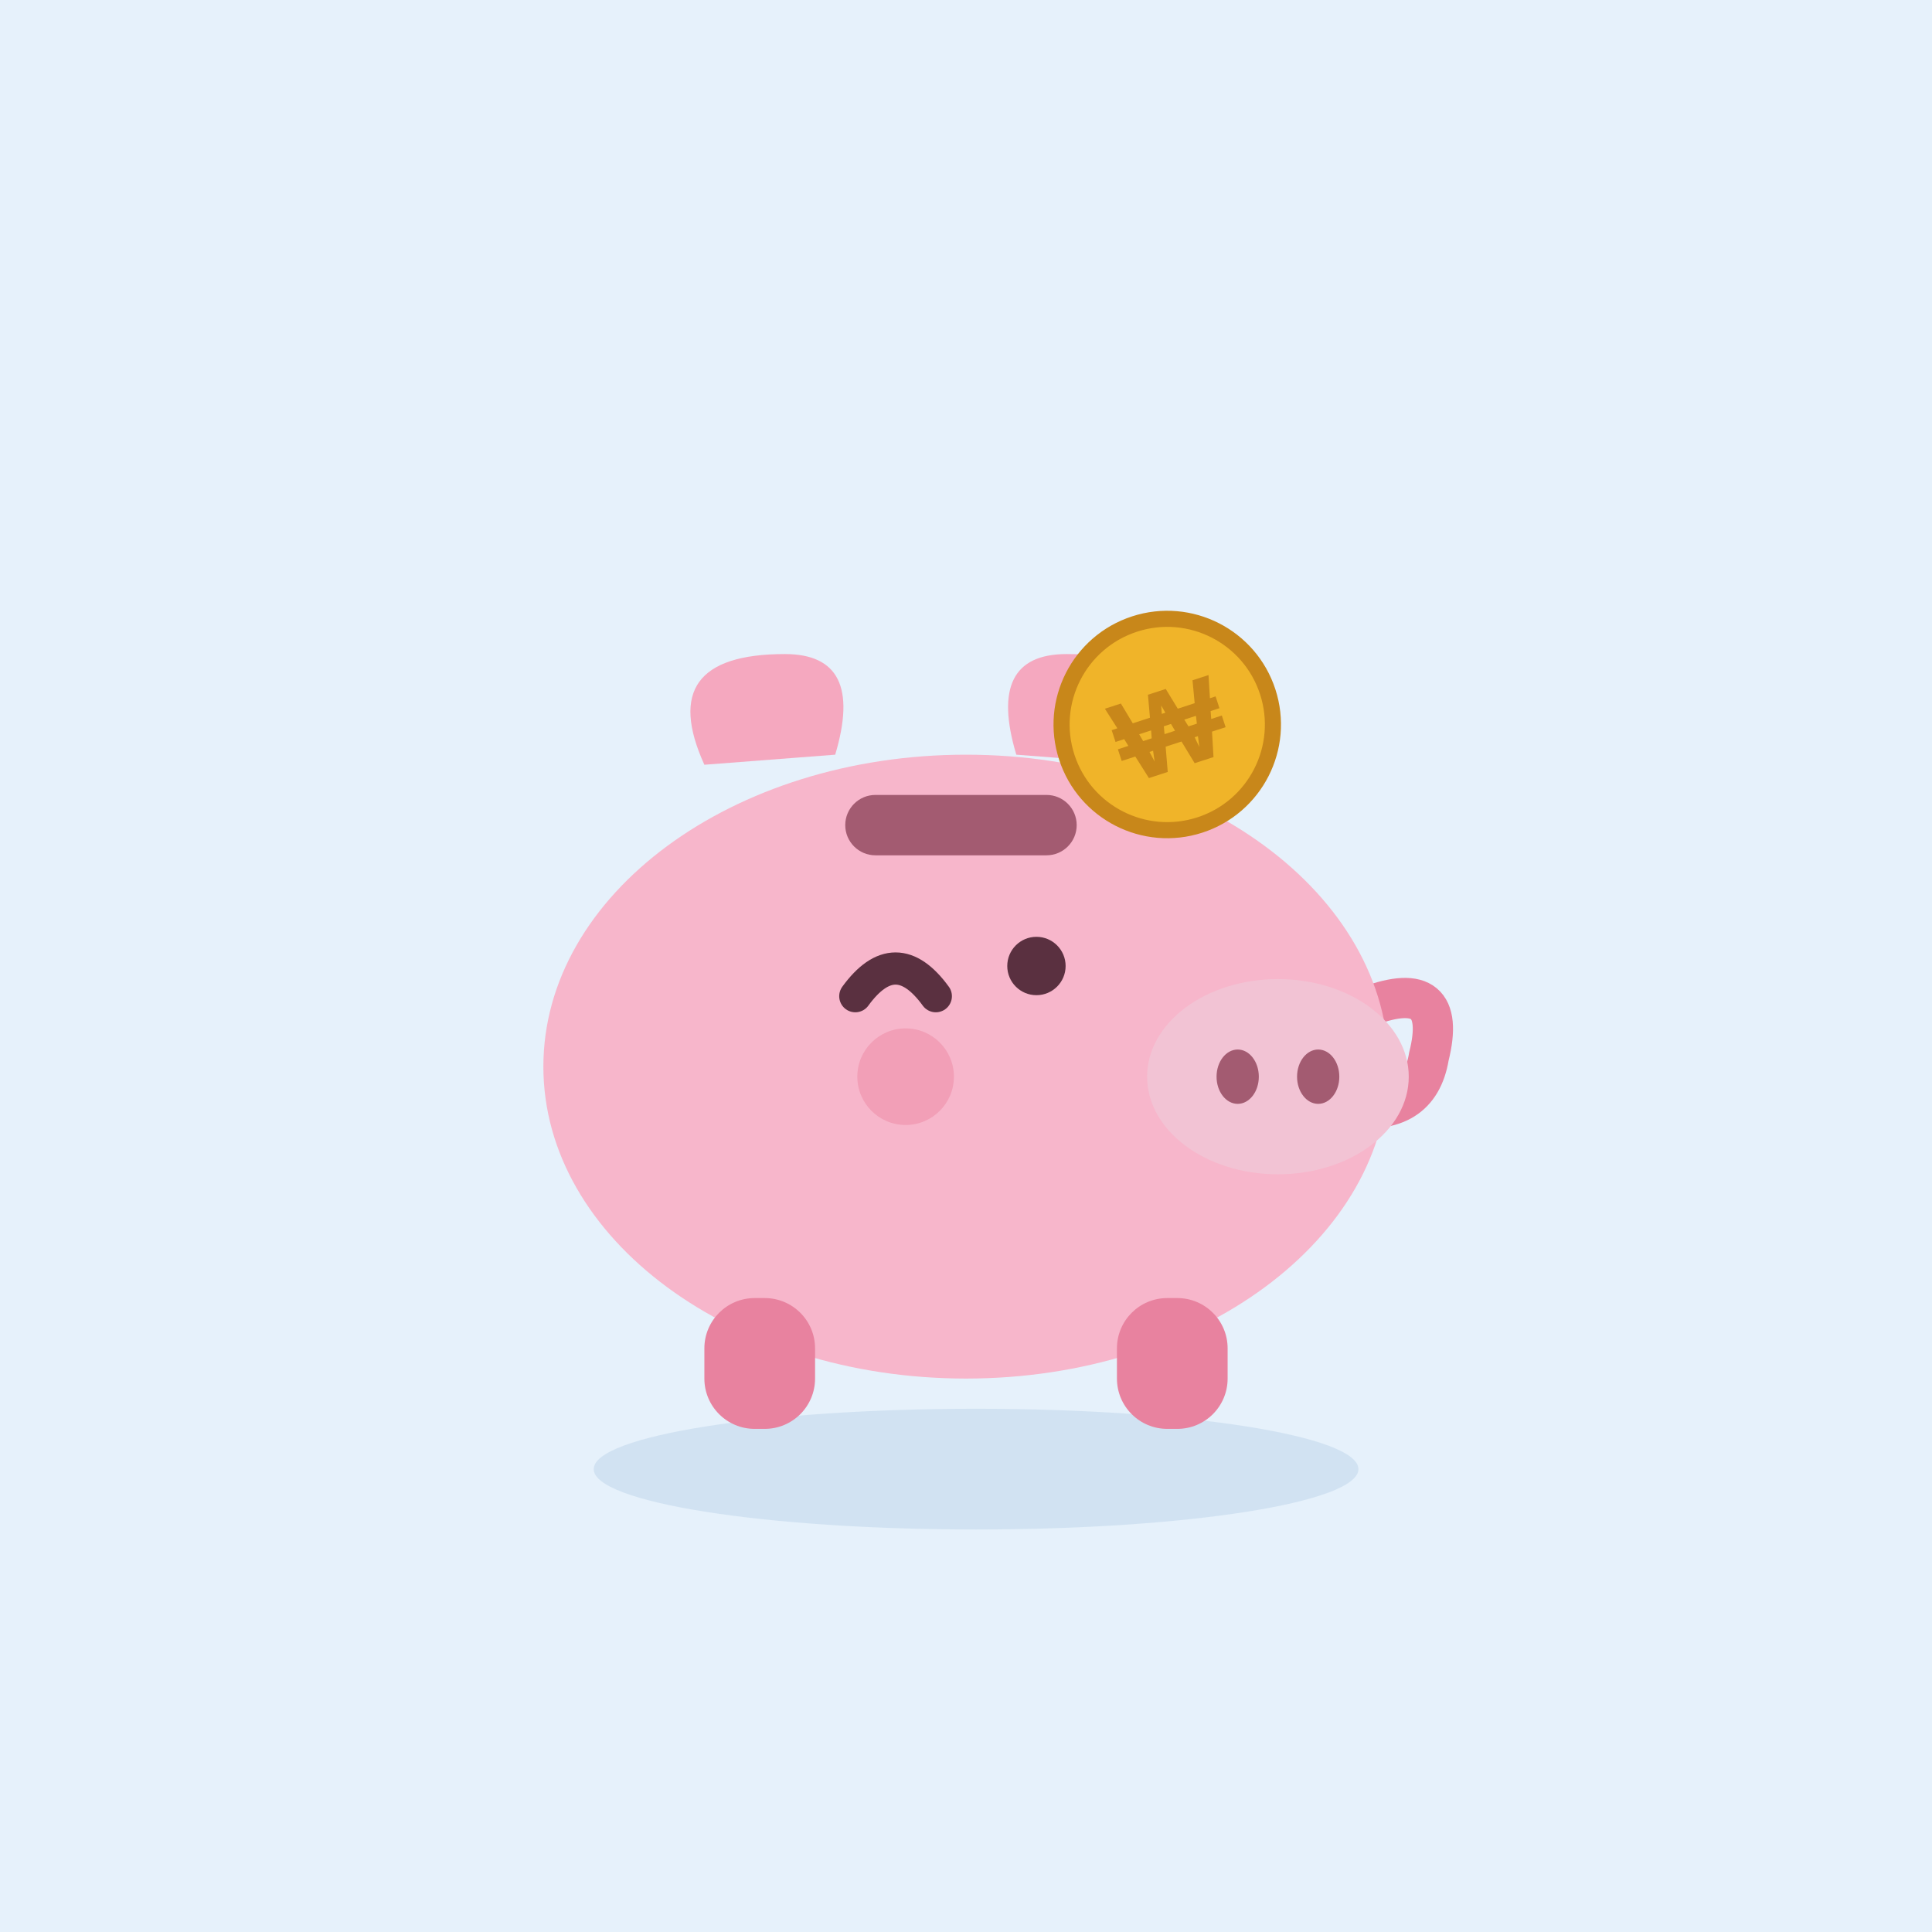
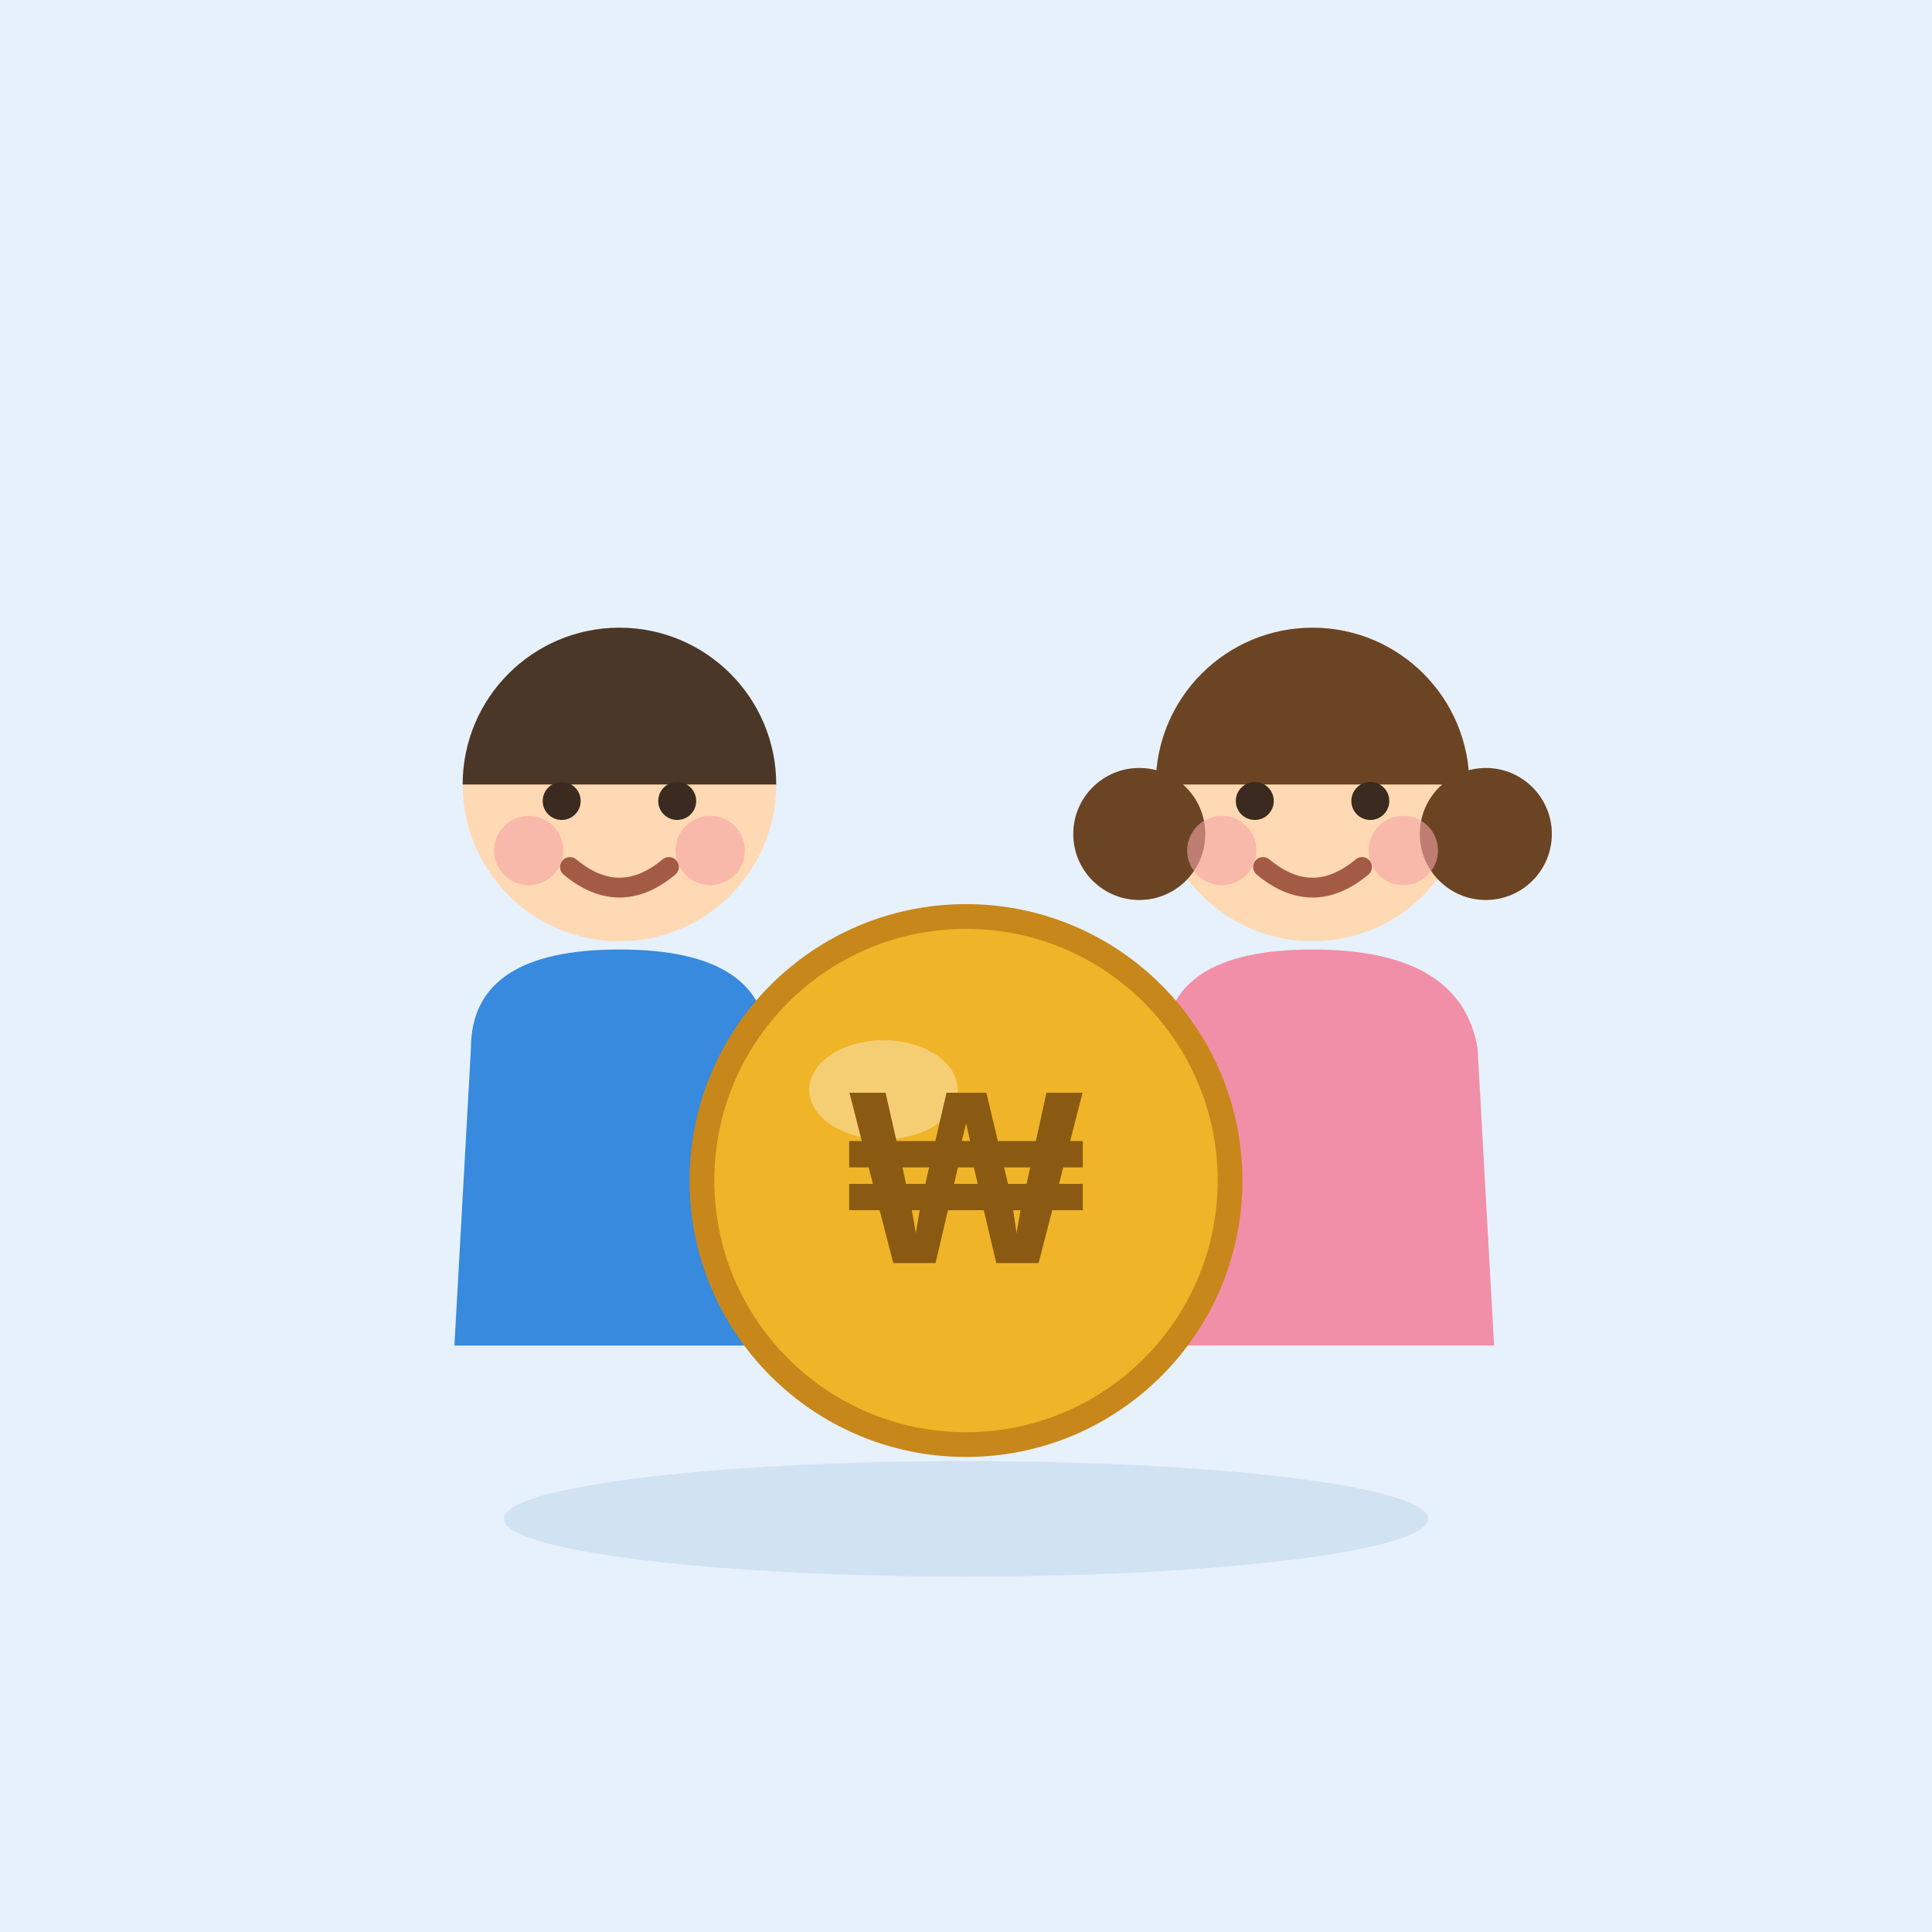
<svg xmlns="http://www.w3.org/2000/svg" viewBox="0 0 192 192" width="192" height="192">
  <rect width="192" height="192" fill="#e6f1fb" />
-   <ellipse cx="97" cy="146" rx="38" ry="6" fill="#185fa5" opacity="0.10" />
-   <path d="M136 100 q8 -3 6 5 q-1 6 -8 5" fill="none" stroke="#e8829f" stroke-width="4" stroke-linecap="round" />
-   <path d="M70 76 q-5 -11 8 -11 q8 0 5 10 Z" fill="#f5a8bf" />
-   <path d="M114 76 q5 -11 -8 -11 q-8 0 -5 10 Z" fill="#f5a8bf" />
-   <ellipse cx="96" cy="106" rx="42" ry="31" fill="#f7b6cb" />
-   <rect x="70" y="129" width="11" height="13" rx="5" fill="#e8829f" />
-   <rect x="111" y="129" width="11" height="13" rx="5" fill="#e8829f" />
-   <rect x="84" y="79" width="23" height="6" rx="3" fill="#a35b71" />
-   <g transform="rotate(-18 116 72)">
-     <circle cx="116" cy="72" r="10.5" fill="#f0b429" />
-     <circle cx="116" cy="72" r="10.5" fill="none" stroke="#c8871a" stroke-width="1.6" />
-     <text x="116" y="76.5" font-family="Arial, sans-serif" font-size="11.5" font-weight="700" fill="#c8871a" text-anchor="middle">₩</text>
+   <g transform="translate(96 96) scale(0.82) translate(-96 -96)">
+     <ellipse cx="96" cy="163" rx="56" ry="7" fill="#185fa5" opacity="0.10" />
+     <path d="M34 142 L36 106 Q36 94 54 94 Q72 94 72 106 L72 142 Z" fill="#378add" />
+     <path d="M120 142 L120 106 Q120 94 138 94 Q156 94 158 106 L160 142 Z" fill="#f28fa8" />
+     <rect x="66" y="116" width="24" height="10" rx="5" fill="#ffd9b3" />
+     <rect x="102" y="116" width="24" height="10" rx="5" fill="#ffd9b3" />
+     <circle cx="54" cy="74" r="19" fill="#ffd9b3" />
+     <path d="M35 74 A19 19 0 0 1 73 74 Z" fill="#4a3728" />
+     <circle cx="47" cy="76" r="2.3" fill="#3a2a20" />
+     <circle cx="61" cy="76" r="2.3" fill="#3a2a20" />
+     <path d="M48 84 Q54 89 60 84" fill="none" stroke="#a35b45" stroke-width="2.4" stroke-linecap="round" />
+     <circle cx="43" cy="82" r="4.2" fill="#f5a3a3" opacity="0.6" />
+     <circle cx="65" cy="82" r="4.2" fill="#f5a3a3" opacity="0.6" />
+     <circle cx="138" cy="74" r="19" fill="#ffd9b3" />
+     <circle cx="117" cy="80" r="8" fill="#6b4423" />
+     <circle cx="159" cy="80" r="8" fill="#6b4423" />
+     <path d="M119 74 A19 19 0 0 1 157 74 Z" fill="#6b4423" />
+     <circle cx="131" cy="76" r="2.3" fill="#3a2a20" />
+     <circle cx="145" cy="76" r="2.3" fill="#3a2a20" />
+     <path d="M132 84 Q138 89 144 84" fill="none" stroke="#a35b45" stroke-width="2.4" stroke-linecap="round" />
+     <circle cx="127" cy="82" r="4.2" fill="#f5a3a3" opacity="0.6" />
+     <circle cx="149" cy="82" r="4.2" fill="#f5a3a3" opacity="0.6" />
+     <circle cx="96" cy="122" r="32" fill="#f0b429" stroke="#c8871a" stroke-width="3" />
+     <ellipse cx="86" cy="111" rx="9" ry="6" fill="#fff" opacity="0.35" />
+     <text x="96" y="132" font-family="Arial, sans-serif" font-size="30" font-weight="700" fill="#8a5a12" text-anchor="middle">₩</text>
  </g>
-   <ellipse cx="127" cy="107" rx="13" ry="9.7" fill="#f2c3d4" />
-   <ellipse cx="123" cy="107" rx="2.1" ry="2.7" fill="#a35b71" />
-   <ellipse cx="131" cy="107" rx="2.1" ry="2.7" fill="#a35b71" />
-   <path d="M85 99 q4 -5.5 8 0" fill="none" stroke="#5a3040" stroke-width="3.2" stroke-linecap="round" />
-   <circle cx="103" cy="96" r="2.9" fill="#5a3040" />
-   <circle cx="90" cy="107" r="4.8" fill="#ef95ae" opacity="0.7" />
</svg>
